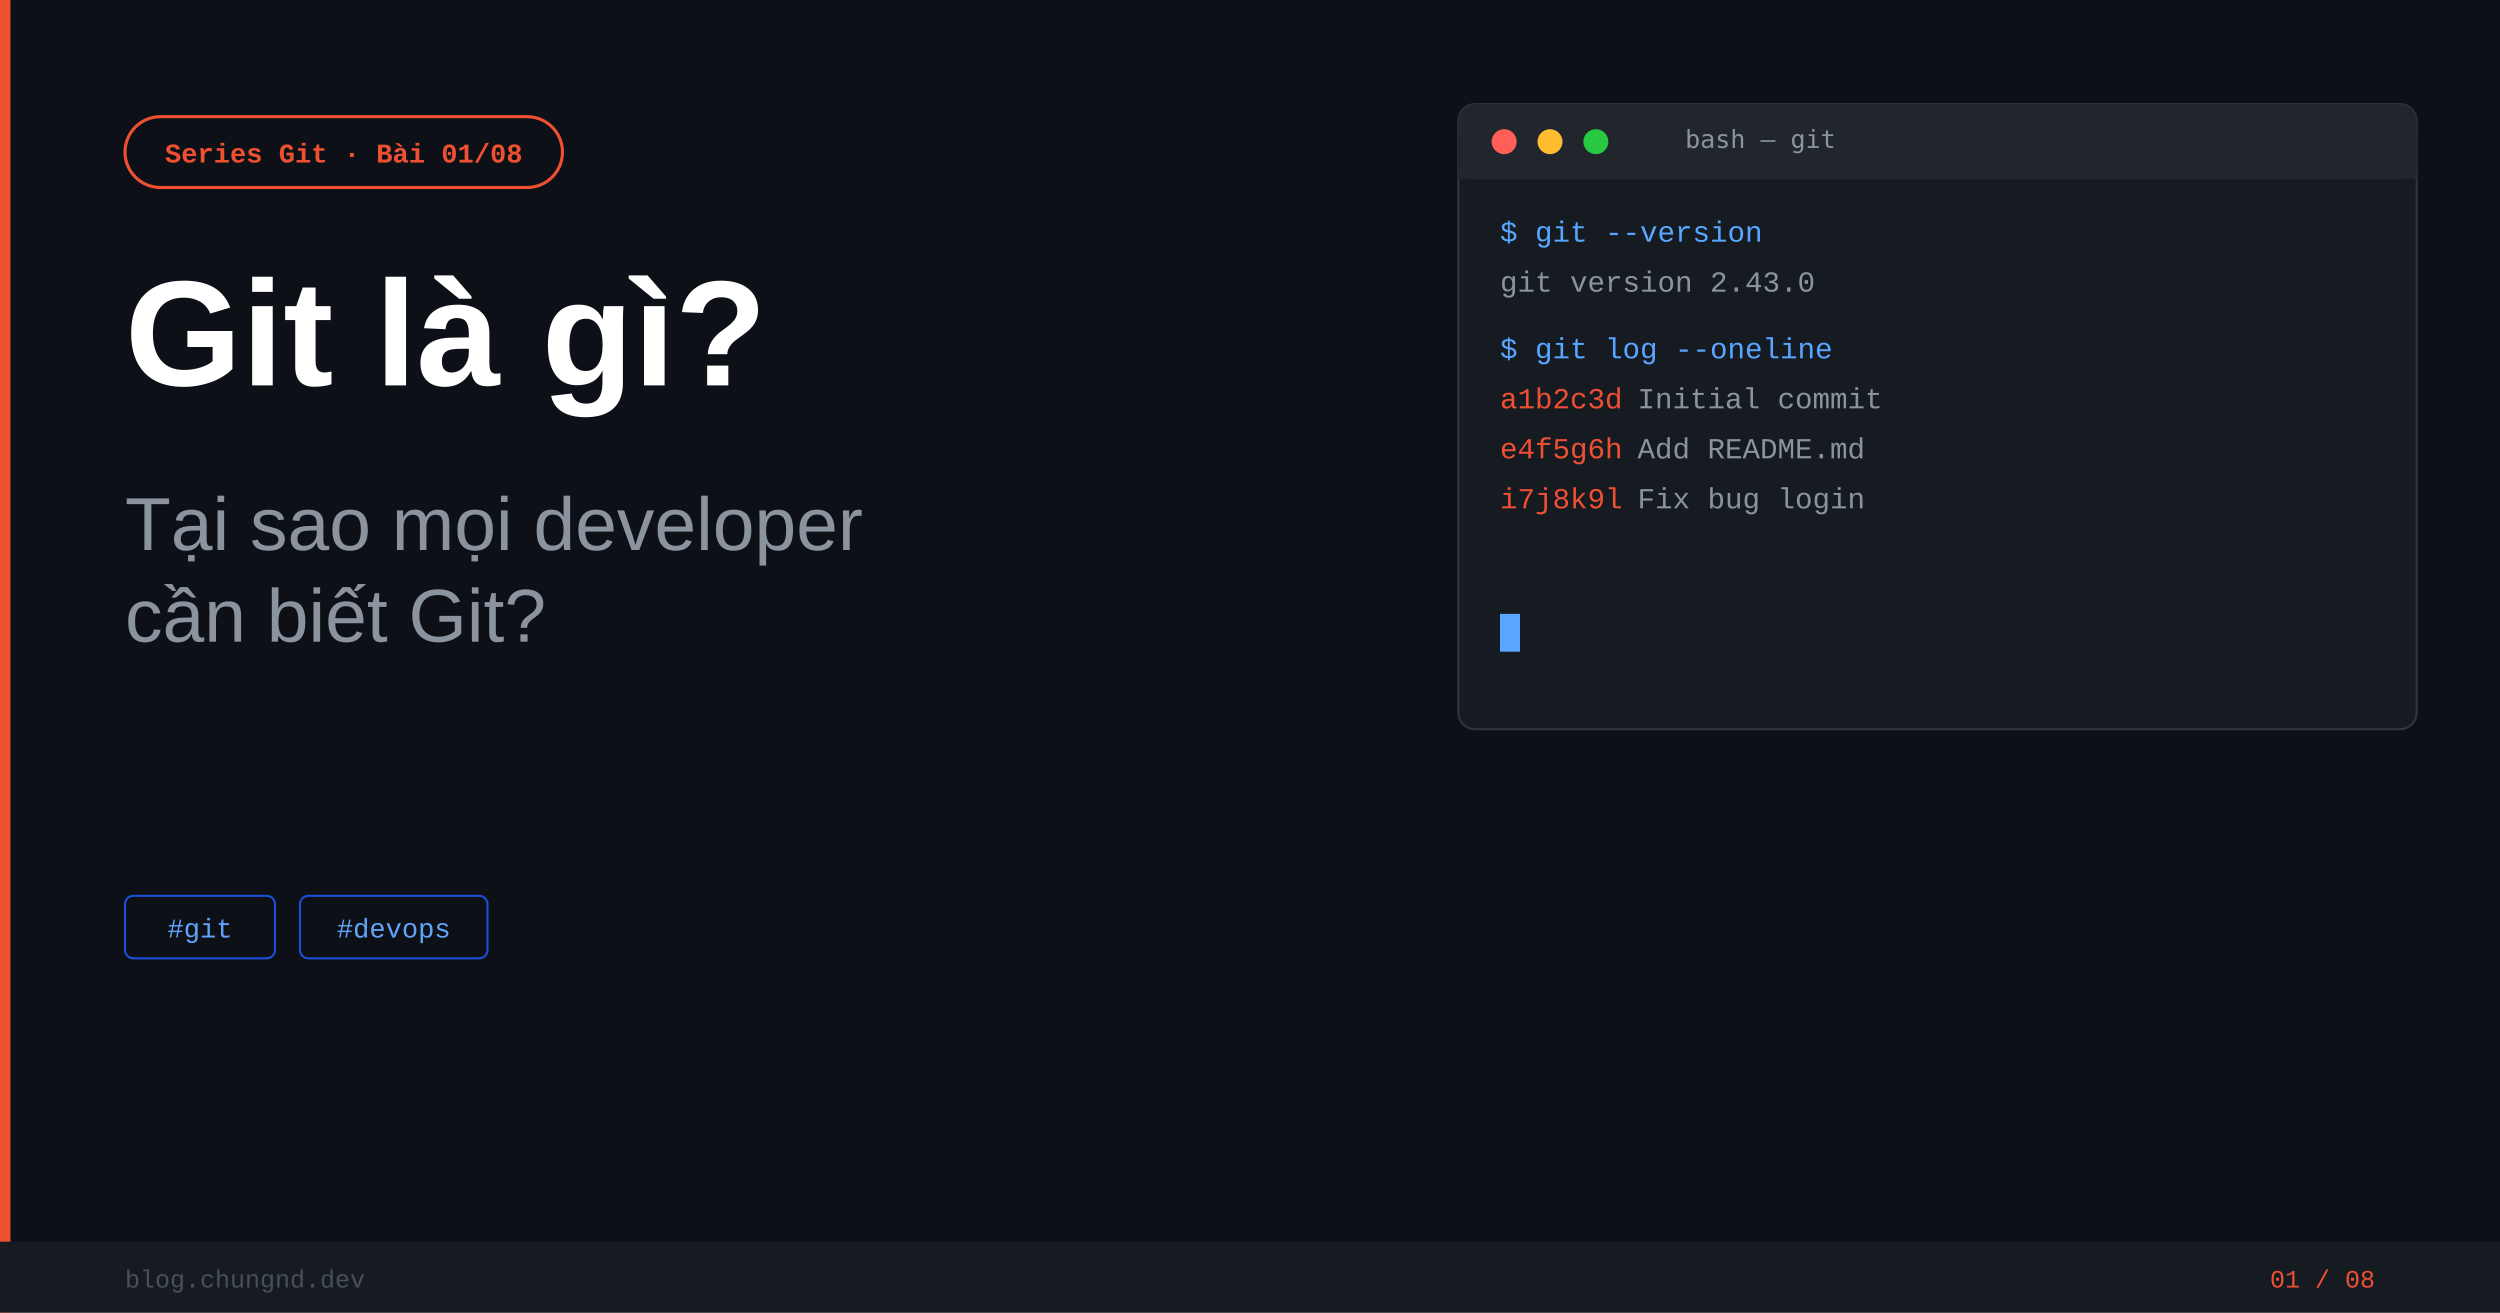
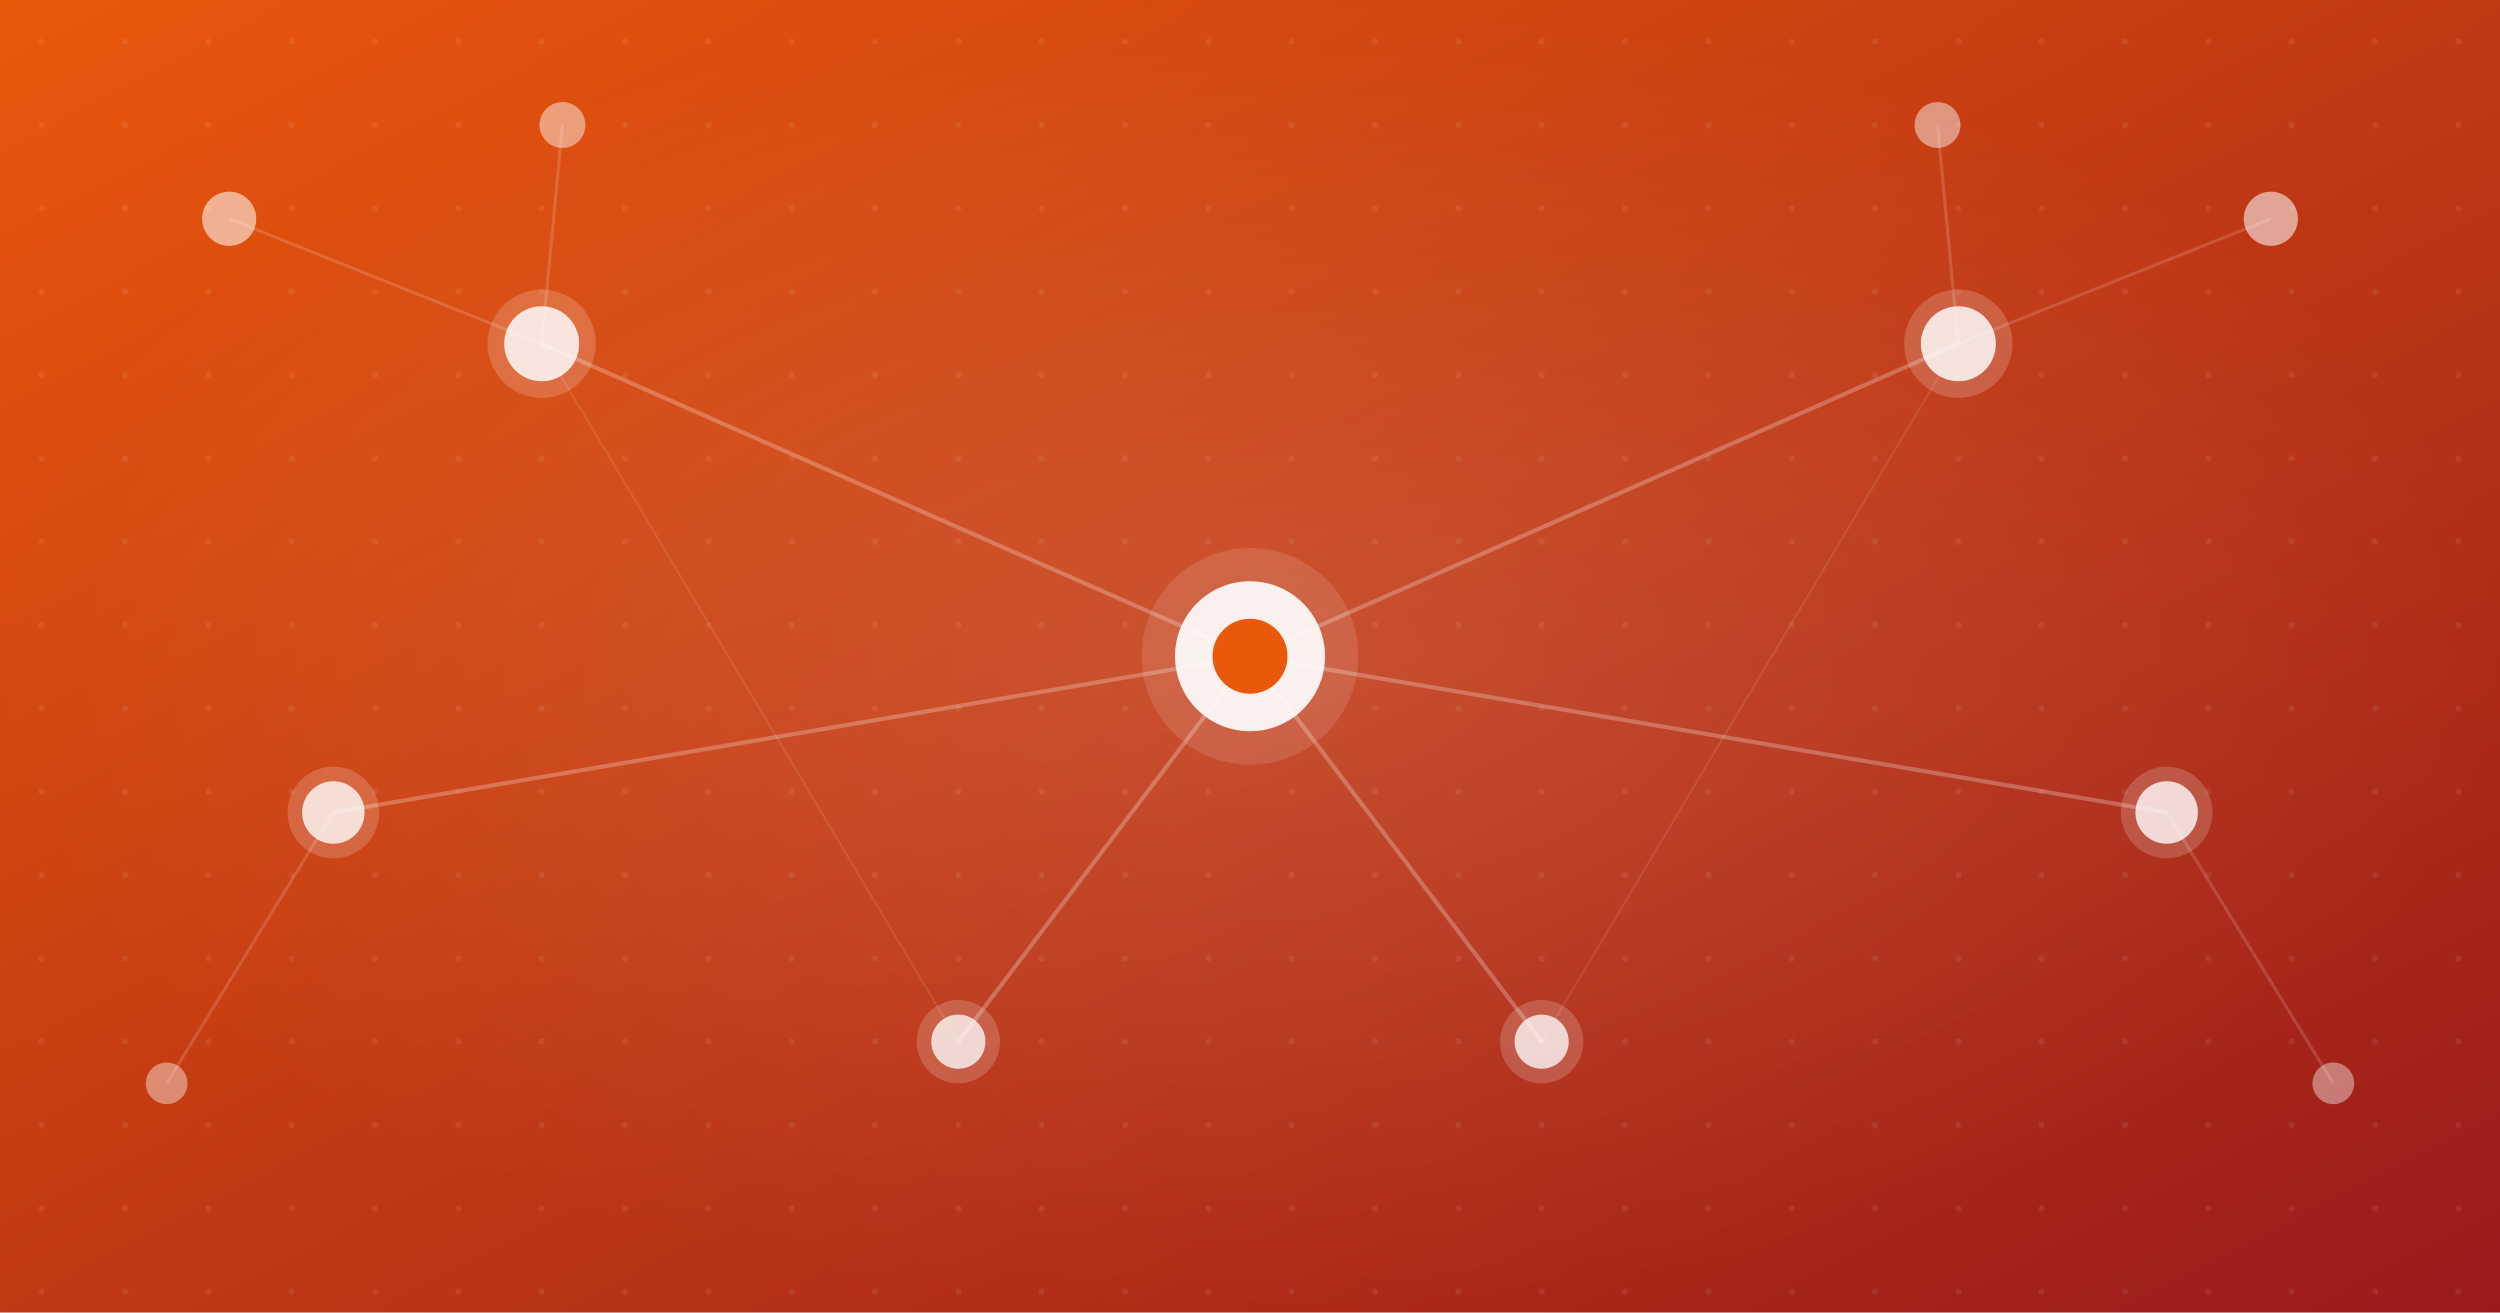
- <svg xmlns="http://www.w3.org/2000/svg" width="1200" height="630" viewBox="0 0 1200 630">
-   <rect width="1200" height="630" fill="#0d1117" />
-   <rect width="5" height="630" fill="#f05032" />
-   <rect x="700" y="50" width="460" height="300" rx="8" fill="#161b22" stroke="#30363d" stroke-width="1" />
-   <rect x="700" y="50" width="460" height="36" rx="8" fill="#21262d" />
-   <rect x="700" y="68" width="460" height="18" fill="#21262d" />
-   <circle cx="722" cy="68" r="6" fill="#ff5f57" />
-   <circle cx="744" cy="68" r="6" fill="#febc2e" />
-   <circle cx="766" cy="68" r="6" fill="#28c840" />
-   <text x="845" y="71" font-family="monospace" font-size="12" fill="#8b949e" text-anchor="middle">bash — git</text>
-   <text x="720" y="116" font-family="'Courier New', monospace" font-size="14" fill="#58a6ff">$ git --version</text>
-   <text x="720" y="140" font-family="'Courier New', monospace" font-size="14" fill="#8b949e">git version 2.43.0</text>
-   <text x="720" y="172" font-family="'Courier New', monospace" font-size="14" fill="#58a6ff">$ git log --oneline</text>
-   <text x="720" y="196" font-family="'Courier New', monospace" font-size="14" fill="#f05032">a1b2c3d </text>
-   <text x="786" y="196" font-family="'Courier New', monospace" font-size="14" fill="#8b949e">Initial commit</text>
-   <text x="720" y="220" font-family="'Courier New', monospace" font-size="14" fill="#f05032">e4f5g6h </text>
-   <text x="786" y="220" font-family="'Courier New', monospace" font-size="14" fill="#8b949e">Add README.md</text>
-   <text x="720" y="244" font-family="'Courier New', monospace" font-size="14" fill="#f05032">i7j8k9l </text>
-   <text x="786" y="244" font-family="'Courier New', monospace" font-size="14" fill="#8b949e">Fix bug login</text>
-   <text x="720" y="308" font-family="'Courier New', monospace" font-size="16" fill="#58a6ff">█</text>
-   <rect x="60" y="56" width="210" height="34" rx="17" fill="none" stroke="#f05032" stroke-width="1.5" />
-   <text x="165" y="78" font-family="'Courier New', monospace" font-size="13" fill="#f05032" text-anchor="middle" font-weight="bold">Series Git · Bài 01/08</text>
-   <text x="60" y="185" font-family="'Segoe UI', Arial, sans-serif" font-size="72" fill="#ffffff" font-weight="bold">Git là gì?</text>
-   <text x="60" y="264" font-family="'Segoe UI', Arial, sans-serif" font-size="36" fill="#8b949e">Tại sao mọi developer</text>
-   <text x="60" y="308" font-family="'Segoe UI', Arial, sans-serif" font-size="36" fill="#8b949e">cần biết Git?</text>
-   <rect x="60" y="430" width="72" height="30" rx="4" fill="none" stroke="#1d4ed8" stroke-width="1" />
-   <text x="96" y="450" font-family="'Courier New', monospace" font-size="13" fill="#60a5fa" text-anchor="middle">#git</text>
-   <rect x="144" y="430" width="90" height="30" rx="4" fill="none" stroke="#1d4ed8" stroke-width="1" />
-   <text x="189" y="450" font-family="'Courier New', monospace" font-size="13" fill="#60a5fa" text-anchor="middle">#devops</text>
-   <rect x="0" y="596" width="1200" height="34" fill="#161b22" />
-   <text x="60" y="618" font-family="'Courier New', monospace" font-size="12" fill="#484f58">blog.chungnd.dev</text>
-   <text x="1140" y="618" font-family="'Courier New', monospace" font-size="12" fill="#f05032" text-anchor="end">01 / 08</text>
+ <svg xmlns="http://www.w3.org/2000/svg" viewBox="0 0 1200 630" width="1200" height="630">
+   <defs>
+     <linearGradient id="bg" x1="0" y1="0" x2="1" y2="1">
+       <stop offset="0%" stop-color="#ea580c" />
+       <stop offset="100%" stop-color="#991b1b" />
+     </linearGradient>
+     <radialGradient id="glow" cx="50%" cy="50%" r="50%">
+       <stop offset="0%" stop-color="rgba(255,255,255,0.12)" />
+       <stop offset="100%" stop-color="rgba(255,255,255,0)" />
+     </radialGradient>
+   </defs>
+   <rect width="1200" height="630" fill="url(#bg)" />
+   <rect width="1200" height="630" fill="url(#glow)" />
+   <g opacity="0.08">
+     <pattern id="dots" x="0" y="0" width="40" height="40" patternUnits="userSpaceOnUse">
+       <circle cx="20" cy="20" r="1.5" fill="white" />
+     </pattern>
+     <rect width="1200" height="630" fill="url(#dots)" />
+   </g>
+   <line x1="600" y1="315" x2="260" y2="165" stroke="rgba(255,255,255,0.25)" stroke-width="2" />
+   <line x1="600" y1="315" x2="940" y2="165" stroke="rgba(255,255,255,0.25)" stroke-width="2" />
+   <line x1="600" y1="315" x2="160" y2="390" stroke="rgba(255,255,255,0.25)" stroke-width="2" />
+   <line x1="600" y1="315" x2="1040" y2="390" stroke="rgba(255,255,255,0.25)" stroke-width="2" />
+   <line x1="600" y1="315" x2="460" y2="500" stroke="rgba(255,255,255,0.25)" stroke-width="2" />
+   <line x1="600" y1="315" x2="740" y2="500" stroke="rgba(255,255,255,0.25)" stroke-width="2" />
+   <line x1="260" y1="165" x2="110" y2="105" stroke="rgba(255,255,255,0.15)" stroke-width="1.5" />
+   <line x1="260" y1="165" x2="270" y2="60" stroke="rgba(255,255,255,0.15)" stroke-width="1.5" />
+   <line x1="940" y1="165" x2="1090" y2="105" stroke="rgba(255,255,255,0.15)" stroke-width="1.5" />
+   <line x1="940" y1="165" x2="930" y2="60" stroke="rgba(255,255,255,0.15)" stroke-width="1.5" />
+   <line x1="160" y1="390" x2="80" y2="520" stroke="rgba(255,255,255,0.15)" stroke-width="1.5" />
+   <line x1="1040" y1="390" x2="1120" y2="520" stroke="rgba(255,255,255,0.15)" stroke-width="1.5" />
+   <line x1="260" y1="165" x2="460" y2="500" stroke="rgba(255,255,255,0.1)" stroke-width="1" />
+   <line x1="940" y1="165" x2="740" y2="500" stroke="rgba(255,255,255,0.1)" stroke-width="1" />
+   <circle cx="600" cy="315" r="52" fill="rgba(255,255,255,0.12)" />
+   <circle cx="600" cy="315" r="36" fill="rgba(255,255,255,0.9)" />
+   <circle cx="600" cy="315" r="18" fill="#ea580c" />
+   <circle cx="260" cy="165" r="26" fill="rgba(255,255,255,0.18)" />
+   <circle cx="260" cy="165" r="18" fill="rgba(255,255,255,0.82)" />
+   <circle cx="940" cy="165" r="26" fill="rgba(255,255,255,0.18)" />
+   <circle cx="940" cy="165" r="18" fill="rgba(255,255,255,0.82)" />
+   <circle cx="160" cy="390" r="22" fill="rgba(255,255,255,0.18)" />
+   <circle cx="160" cy="390" r="15" fill="rgba(255,255,255,0.78)" />
+   <circle cx="1040" cy="390" r="22" fill="rgba(255,255,255,0.18)" />
+   <circle cx="1040" cy="390" r="15" fill="rgba(255,255,255,0.78)" />
+   <circle cx="460" cy="500" r="20" fill="rgba(255,255,255,0.18)" />
+   <circle cx="460" cy="500" r="13" fill="rgba(255,255,255,0.75)" />
+   <circle cx="740" cy="500" r="20" fill="rgba(255,255,255,0.18)" />
+   <circle cx="740" cy="500" r="13" fill="rgba(255,255,255,0.75)" />
+   <circle cx="110" cy="105" r="13" fill="rgba(255,255,255,0.55)" />
+   <circle cx="270" cy="60" r="11" fill="rgba(255,255,255,0.45)" />
+   <circle cx="1090" cy="105" r="13" fill="rgba(255,255,255,0.55)" />
+   <circle cx="930" cy="60" r="11" fill="rgba(255,255,255,0.45)" />
+   <circle cx="80" cy="520" r="10" fill="rgba(255,255,255,0.4)" />
+   <circle cx="1120" cy="520" r="10" fill="rgba(255,255,255,0.4)" />
</svg>
